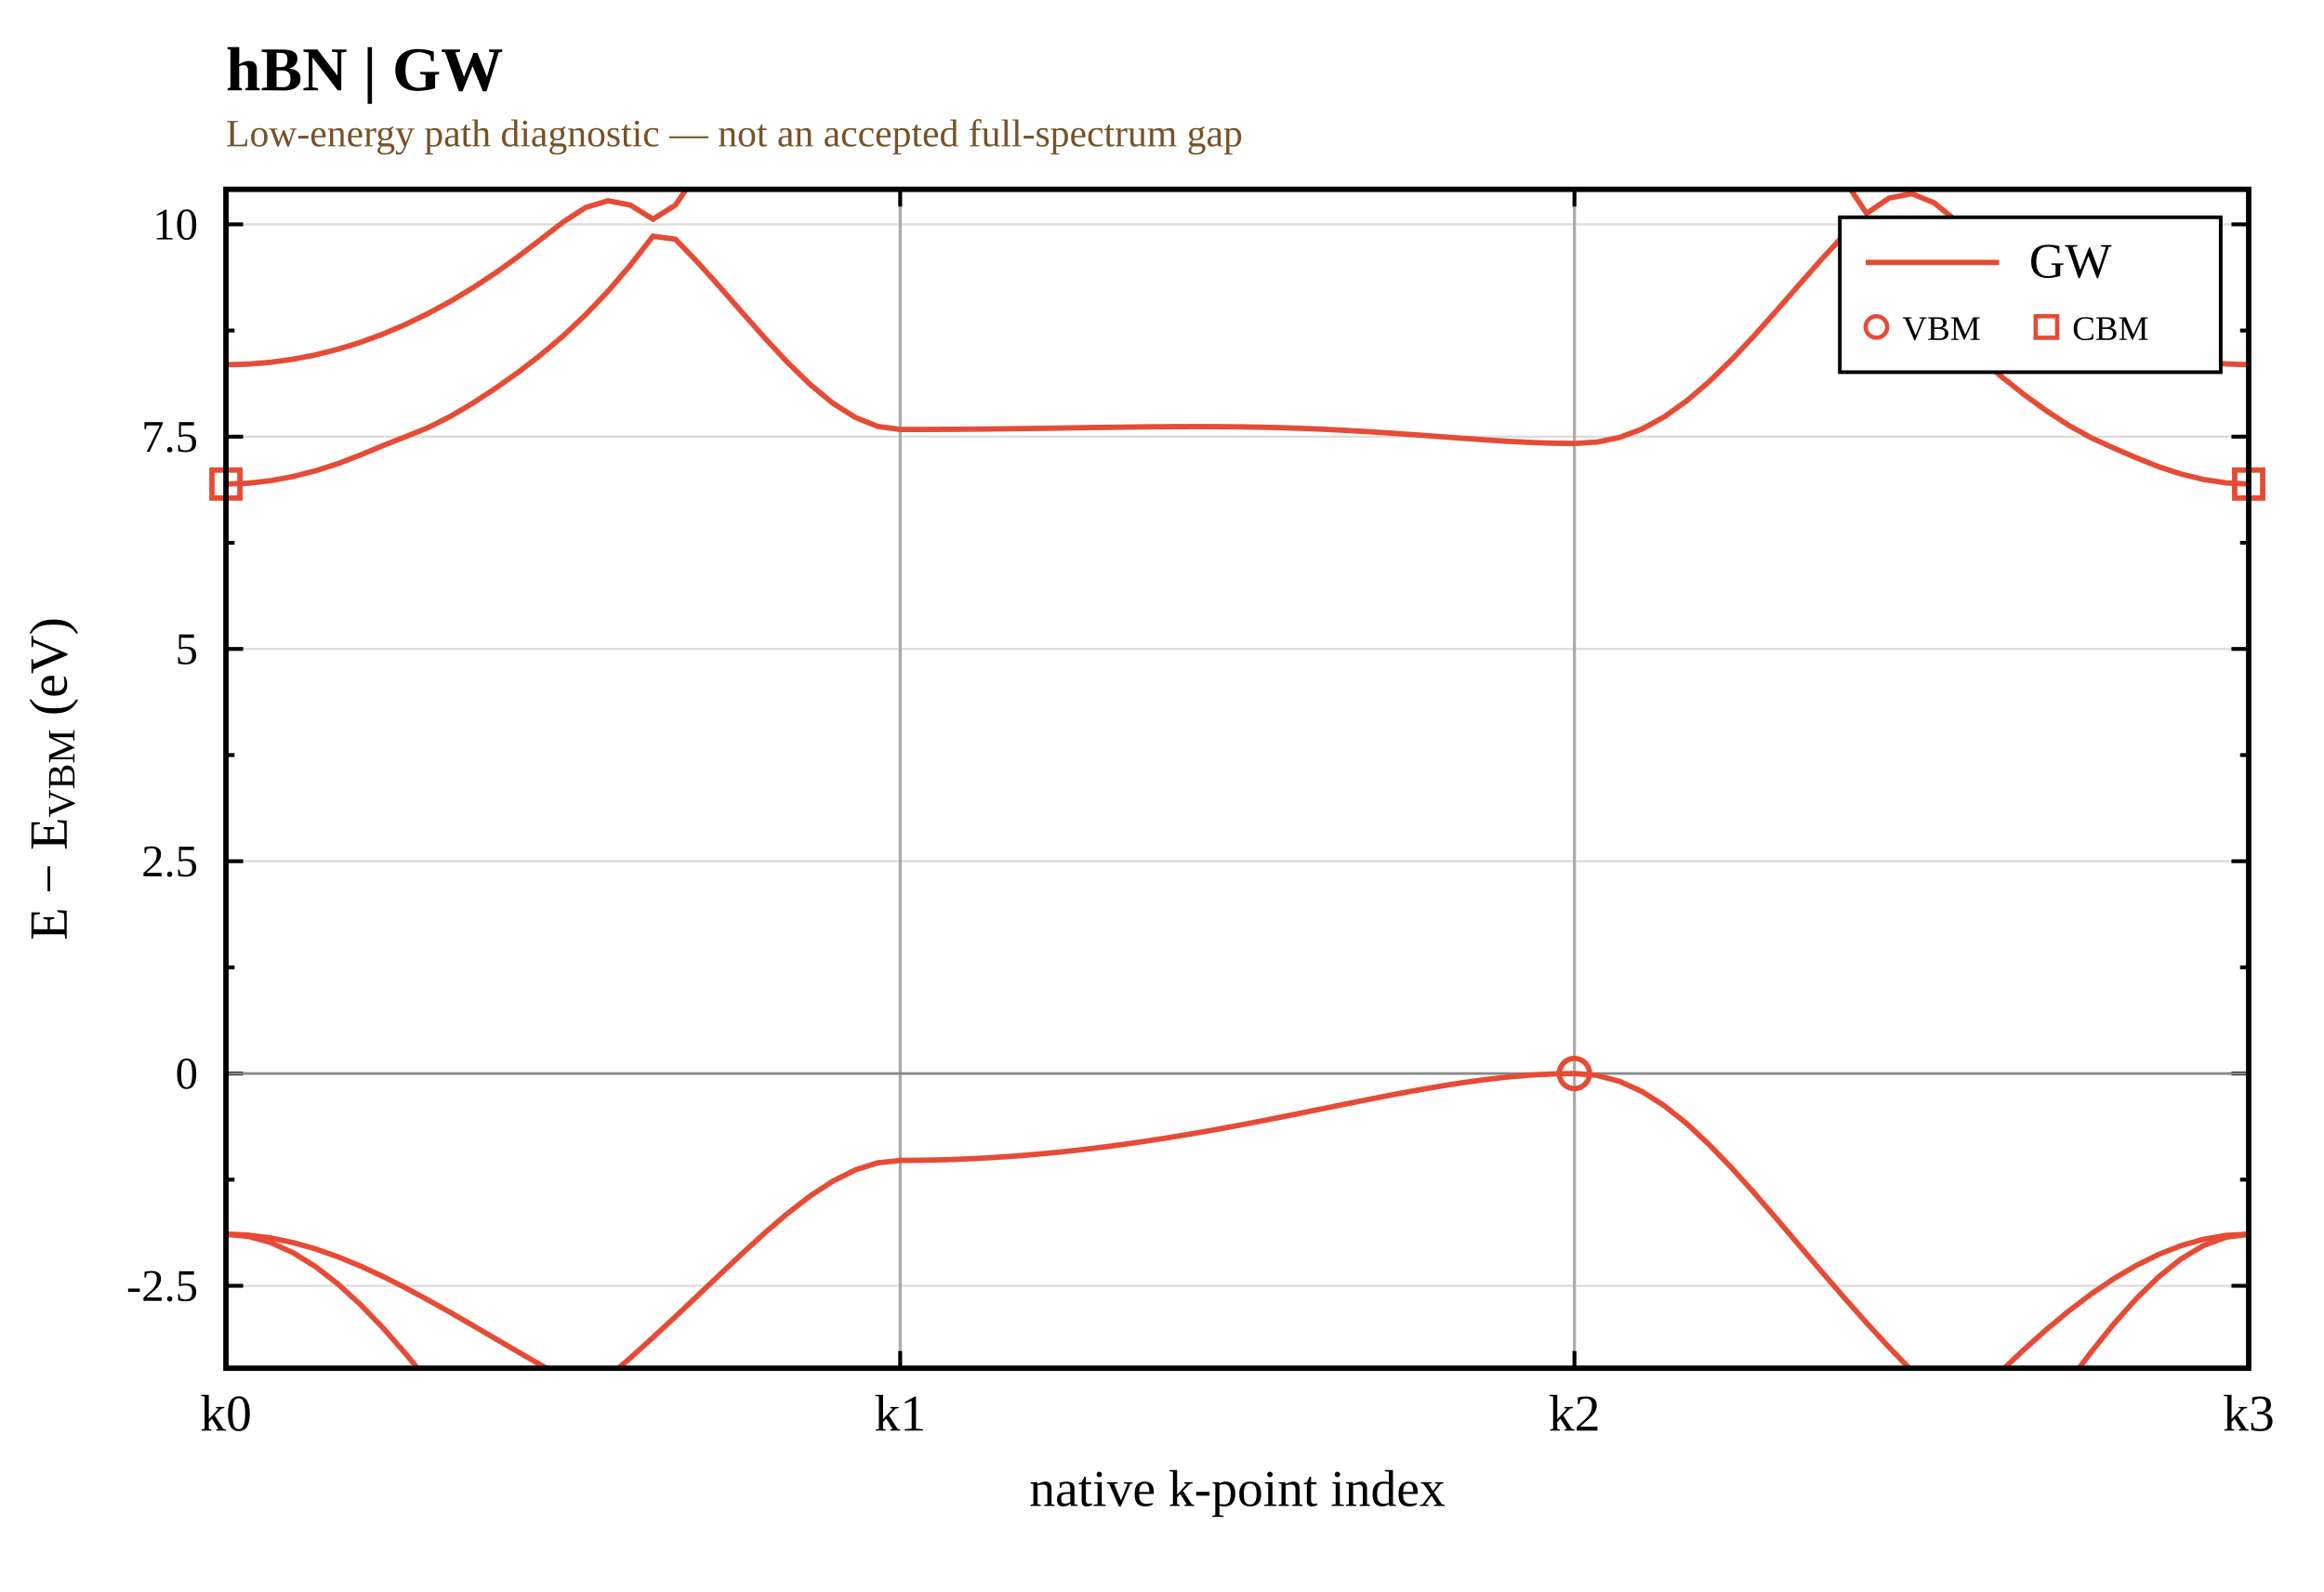
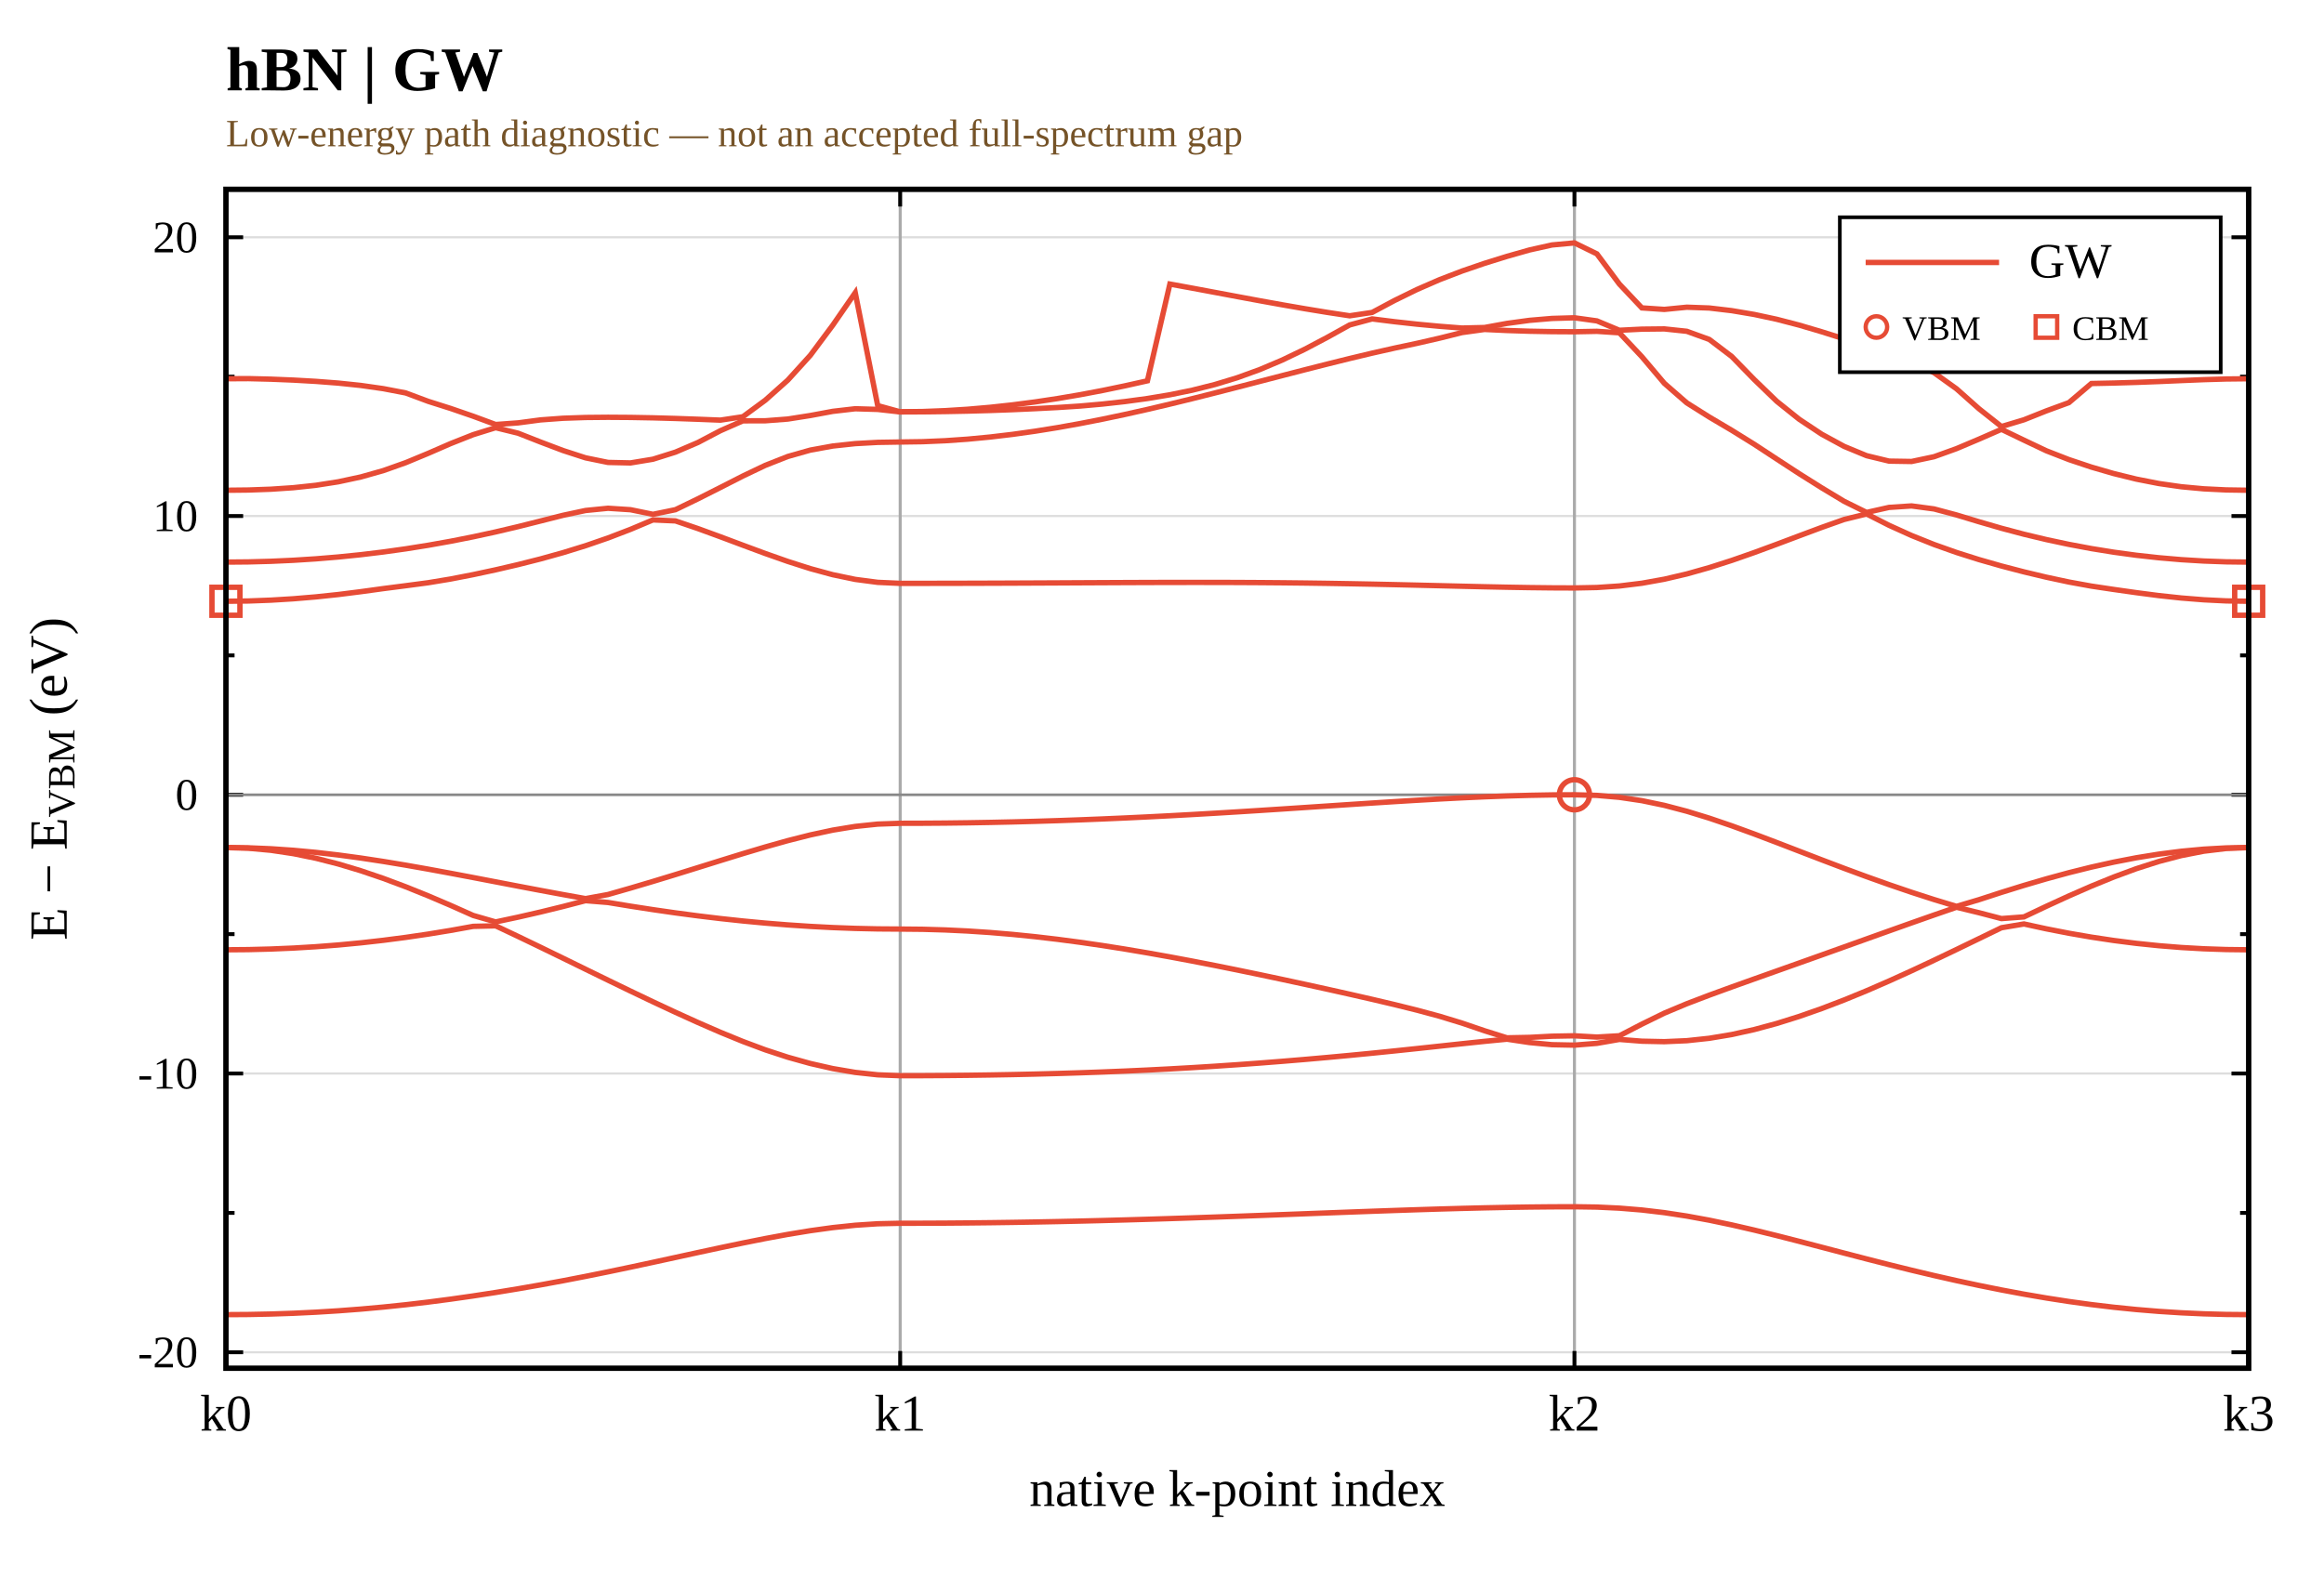
<svg xmlns="http://www.w3.org/2000/svg" width="1080" height="740" viewBox="0 0 1080 740">
  <rect width="100%" height="100%" fill="white" />
  <text x="105" y="42" font-family="Times New Roman, DejaVu Serif, serif" font-size="29" font-weight="bold">hBN | GW</text>
  <defs>
    <clipPath id="frontier-clip">
      <rect x="105" y="88" width="940" height="548" />
    </clipPath>
  </defs>
  <text id="diagnostic-warning" x="105" y="68" font-family="Times New Roman, DejaVu Serif, serif" font-size="18" fill="#755328">Low-energy path diagnostic — not an accepted full-spectrum gap</text>
-   <line x1="105" y1="597.677" x2="1045" y2="597.677" stroke="#dddddd" stroke-width="1" />
-   <text x="92" y="604.677" text-anchor="end" font-family="Times New Roman, DejaVu Serif, serif" font-size="21">-2.5</text>
-   <line x1="105" y1="597.677" x2="113" y2="597.677" stroke="black" stroke-width="1.8" />
-   <line x1="1045" y1="597.677" x2="1037" y2="597.677" stroke="black" stroke-width="1.8" />
-   <line x1="105" y1="548.339" x2="109" y2="548.339" stroke="black" stroke-width="1.8" />
-   <line x1="1045" y1="548.339" x2="1041" y2="548.339" stroke="black" stroke-width="1.8" />
-   <line x1="105" y1="499.000" x2="1045" y2="499.000" stroke="#dddddd" stroke-width="1" />
-   <text x="92" y="506.000" text-anchor="end" font-family="Times New Roman, DejaVu Serif, serif" font-size="21">0</text>
-   <line x1="105" y1="499.000" x2="113" y2="499.000" stroke="black" stroke-width="1.8" />
-   <line x1="1045" y1="499.000" x2="1037" y2="499.000" stroke="black" stroke-width="1.8" />
-   <line x1="105" y1="449.661" x2="109" y2="449.661" stroke="black" stroke-width="1.8" />
-   <line x1="1045" y1="449.661" x2="1041" y2="449.661" stroke="black" stroke-width="1.8" />
-   <line x1="105" y1="400.323" x2="1045" y2="400.323" stroke="#dddddd" stroke-width="1" />
-   <text x="92" y="407.323" text-anchor="end" font-family="Times New Roman, DejaVu Serif, serif" font-size="21">2.5</text>
-   <line x1="105" y1="400.323" x2="113" y2="400.323" stroke="black" stroke-width="1.8" />
-   <line x1="1045" y1="400.323" x2="1037" y2="400.323" stroke="black" stroke-width="1.8" />
-   <line x1="105" y1="350.984" x2="109" y2="350.984" stroke="black" stroke-width="1.8" />
-   <line x1="1045" y1="350.984" x2="1041" y2="350.984" stroke="black" stroke-width="1.8" />
-   <line x1="105" y1="301.646" x2="1045" y2="301.646" stroke="#dddddd" stroke-width="1" />
-   <text x="92" y="308.646" text-anchor="end" font-family="Times New Roman, DejaVu Serif, serif" font-size="21">5</text>
-   <line x1="105" y1="301.646" x2="113" y2="301.646" stroke="black" stroke-width="1.8" />
-   <line x1="1045" y1="301.646" x2="1037" y2="301.646" stroke="black" stroke-width="1.8" />
-   <line x1="105" y1="252.307" x2="109" y2="252.307" stroke="black" stroke-width="1.8" />
-   <line x1="1045" y1="252.307" x2="1041" y2="252.307" stroke="black" stroke-width="1.8" />
-   <line x1="105" y1="202.969" x2="1045" y2="202.969" stroke="#dddddd" stroke-width="1" />
-   <text x="92" y="209.969" text-anchor="end" font-family="Times New Roman, DejaVu Serif, serif" font-size="21">7.5</text>
-   <line x1="105" y1="202.969" x2="113" y2="202.969" stroke="black" stroke-width="1.8" />
-   <line x1="1045" y1="202.969" x2="1037" y2="202.969" stroke="black" stroke-width="1.8" />
-   <line x1="105" y1="153.630" x2="109" y2="153.630" stroke="black" stroke-width="1.8" />
-   <line x1="1045" y1="153.630" x2="1041" y2="153.630" stroke="black" stroke-width="1.8" />
-   <line x1="105" y1="104.291" x2="1045" y2="104.291" stroke="#dddddd" stroke-width="1" />
-   <text x="92" y="111.291" text-anchor="end" font-family="Times New Roman, DejaVu Serif, serif" font-size="21">10</text>
-   <line x1="105" y1="104.291" x2="113" y2="104.291" stroke="black" stroke-width="1.8" />
-   <line x1="1045" y1="104.291" x2="1037" y2="104.291" stroke="black" stroke-width="1.8" />
+   <line x1="105" y1="628.577" x2="1045" y2="628.577" stroke="#dddddd" stroke-width="1" />
+   <text x="92" y="635.577" text-anchor="end" font-family="Times New Roman, DejaVu Serif, serif" font-size="21">-20</text>
+   <line x1="105" y1="628.577" x2="113" y2="628.577" stroke="black" stroke-width="1.8" />
+   <line x1="1045" y1="628.577" x2="1037" y2="628.577" stroke="black" stroke-width="1.8" />
+   <line x1="105" y1="563.791" x2="109" y2="563.791" stroke="black" stroke-width="1.8" />
+   <line x1="1045" y1="563.791" x2="1041" y2="563.791" stroke="black" stroke-width="1.8" />
+   <line x1="105" y1="499.006" x2="1045" y2="499.006" stroke="#dddddd" stroke-width="1" />
+   <text x="92" y="506.006" text-anchor="end" font-family="Times New Roman, DejaVu Serif, serif" font-size="21">-10</text>
+   <line x1="105" y1="499.006" x2="113" y2="499.006" stroke="black" stroke-width="1.8" />
+   <line x1="1045" y1="499.006" x2="1037" y2="499.006" stroke="black" stroke-width="1.8" />
+   <line x1="105" y1="434.221" x2="109" y2="434.221" stroke="black" stroke-width="1.8" />
+   <line x1="1045" y1="434.221" x2="1041" y2="434.221" stroke="black" stroke-width="1.8" />
+   <line x1="105" y1="369.436" x2="1045" y2="369.436" stroke="#dddddd" stroke-width="1" />
+   <text x="92" y="376.436" text-anchor="end" font-family="Times New Roman, DejaVu Serif, serif" font-size="21">0</text>
+   <line x1="105" y1="369.436" x2="113" y2="369.436" stroke="black" stroke-width="1.8" />
+   <line x1="1045" y1="369.436" x2="1037" y2="369.436" stroke="black" stroke-width="1.8" />
+   <line x1="105" y1="304.651" x2="109" y2="304.651" stroke="black" stroke-width="1.8" />
+   <line x1="1045" y1="304.651" x2="1041" y2="304.651" stroke="black" stroke-width="1.8" />
+   <line x1="105" y1="239.865" x2="1045" y2="239.865" stroke="#dddddd" stroke-width="1" />
+   <text x="92" y="246.865" text-anchor="end" font-family="Times New Roman, DejaVu Serif, serif" font-size="21">10</text>
+   <line x1="105" y1="239.865" x2="113" y2="239.865" stroke="black" stroke-width="1.8" />
+   <line x1="1045" y1="239.865" x2="1037" y2="239.865" stroke="black" stroke-width="1.8" />
+   <line x1="105" y1="175.080" x2="109" y2="175.080" stroke="black" stroke-width="1.8" />
+   <line x1="1045" y1="175.080" x2="1041" y2="175.080" stroke="black" stroke-width="1.8" />
+   <line x1="105" y1="110.295" x2="1045" y2="110.295" stroke="#dddddd" stroke-width="1" />
+   <text x="92" y="117.295" text-anchor="end" font-family="Times New Roman, DejaVu Serif, serif" font-size="21">20</text>
+   <line x1="105" y1="110.295" x2="113" y2="110.295" stroke="black" stroke-width="1.8" />
+   <line x1="1045" y1="110.295" x2="1037" y2="110.295" stroke="black" stroke-width="1.8" />
  <line x1="105.000" y1="88" x2="105.000" y2="636" stroke="#aaaaaa" stroke-width="1.4" />
  <text x="105.000" y="665" text-anchor="middle" font-family="Times New Roman, DejaVu Serif, serif" font-size="24">k0</text>
  <line x1="105.000" y1="88" x2="105.000" y2="96" stroke="black" stroke-width="1.8" />
  <line x1="105.000" y1="636" x2="105.000" y2="628" stroke="black" stroke-width="1.8" />
  <line x1="418.333" y1="88" x2="418.333" y2="636" stroke="#aaaaaa" stroke-width="1.4" />
  <text x="418.333" y="665" text-anchor="middle" font-family="Times New Roman, DejaVu Serif, serif" font-size="24">k1</text>
  <line x1="418.333" y1="88" x2="418.333" y2="96" stroke="black" stroke-width="1.8" />
  <line x1="418.333" y1="636" x2="418.333" y2="628" stroke="black" stroke-width="1.8" />
  <line x1="731.667" y1="88" x2="731.667" y2="636" stroke="#aaaaaa" stroke-width="1.4" />
  <text x="731.667" y="665" text-anchor="middle" font-family="Times New Roman, DejaVu Serif, serif" font-size="24">k2</text>
  <line x1="731.667" y1="88" x2="731.667" y2="96" stroke="black" stroke-width="1.8" />
  <line x1="731.667" y1="636" x2="731.667" y2="628" stroke="black" stroke-width="1.8" />
  <line x1="1045.000" y1="88" x2="1045.000" y2="636" stroke="#aaaaaa" stroke-width="1.4" />
  <text x="1045.000" y="665" text-anchor="middle" font-family="Times New Roman, DejaVu Serif, serif" font-size="24">k3</text>
  <line x1="1045.000" y1="88" x2="1045.000" y2="96" stroke="black" stroke-width="1.8" />
  <line x1="1045.000" y1="636" x2="1045.000" y2="628" stroke="black" stroke-width="1.8" />
-   <line x1="105" y1="499.000" x2="1045" y2="499.000" stroke="#888888" stroke-width="1.2" />
-   <path id="GW-rank-1" d="M105.000,1235.151 L115.444,1234.934 L125.889,1234.284 L136.333,1233.199 L146.778,1231.677 L157.222,1229.712 L167.667,1227.296 L178.111,1224.427 L188.556,1221.111 L199.000,1217.361 L209.444,1213.202 L219.889,1208.661 L230.333,1203.764 L240.778,1198.533 L251.222,1192.981 L261.667,1187.120 L272.111,1180.966 L282.556,1174.545 L293.000,1167.896 L303.444,1161.076 L313.889,1154.157 L324.333,1147.223 L334.778,1140.373 L345.222,1133.715 L355.667,1127.376 L366.111,1121.504 L376.556,1116.275 L387.000,1111.890 L397.444,1108.555 L407.889,1106.462 L418.333,1105.749 L428.778,1105.699 L439.222,1105.549 L449.667,1105.300 L460.111,1104.954 L470.556,1104.513 L481.000,1103.983 L491.444,1103.365 L501.889,1102.664 L512.333,1101.885 L522.778,1101.032 L533.222,1100.110 L543.667,1099.125 L554.111,1098.084 L564.556,1096.993 L575.000,1095.862 L585.444,1094.698 L595.889,1093.510 L606.333,1092.311 L616.778,1091.111 L627.222,1089.923 L637.667,1088.761 L648.111,1087.640 L658.556,1086.576 L669.000,1085.588 L679.444,1084.695 L689.889,1083.916 L700.333,1083.272 L710.778,1082.785 L721.222,1082.477 L731.667,1082.370 L742.111,1082.840 L752.556,1084.341 L763.000,1086.961 L773.444,1090.722 L783.889,1095.575 L794.333,1101.411 L804.778,1108.081 L815.222,1115.411 L825.667,1123.227 L836.111,1131.361 L846.556,1139.665 L857.000,1148.009 L867.444,1156.280 L877.889,1164.383 L888.333,1172.238 L898.778,1179.788 L909.222,1186.988 L919.667,1193.802 L930.111,1200.199 L940.556,1206.144 L951.000,1211.599 L961.444,1216.528 L971.889,1220.901 L982.333,1224.699 L992.778,1227.908 L1003.222,1230.524 L1013.667,1232.551 L1024.111,1233.995 L1034.556,1234.862 L1045.000,1235.151" fill="none" stroke="#E64B35" stroke-width="2.5" clip-path="url(#frontier-clip)" />
-   <path id="GW-rank-2" d="M105.000,718.512 L115.444,718.243 L125.889,717.433 L136.333,716.077 L146.778,714.167 L157.222,711.700 L167.667,708.672 L178.111,705.088 L188.556,700.953 L199.000,696.278 L209.444,691.069 L219.889,685.331 L230.333,684.573 L240.778,699.629 L251.222,714.953 L261.667,730.446 L272.111,746.014 L282.556,761.559 L293.000,776.975 L303.444,792.159 L313.889,807.018 L324.333,821.454 L334.778,835.311 L345.222,848.332 L355.667,860.192 L366.111,870.630 L376.556,879.503 L387.000,886.714 L397.444,892.125 L407.889,895.551 L418.333,896.816 L428.778,896.740 L439.222,896.543 L449.667,896.224 L460.111,895.780 L470.556,895.208 L481.000,894.505 L491.444,893.664 L501.889,892.682 L512.333,891.549 L522.778,890.258 L533.222,888.802 L543.667,887.173 L554.111,885.367 L564.556,883.384 L575.000,881.228 L585.444,878.903 L595.889,876.415 L606.333,873.771 L616.778,870.973 L627.222,868.025 L637.667,864.933 L648.111,861.705 L658.556,858.362 L669.000,854.940 L679.444,851.504 L689.889,848.161 L700.333,845.088 L710.778,849.864 L721.222,852.892 L731.667,853.524 L742.111,850.985 L752.556,845.444 L763.000,847.939 L773.444,848.615 L783.889,847.230 L794.333,843.821 L804.778,838.513 L815.222,831.466 L825.667,822.862 L836.111,812.893 L846.556,801.741 L857.000,789.565 L867.444,776.498 L877.889,762.673 L888.333,748.234 L898.778,733.333 L909.222,718.116 L919.667,702.718 L930.111,687.275 L940.556,681.949 L951.000,688.863 L961.444,695.075 L971.889,700.577 L982.333,705.358 L992.778,709.404 L1003.222,712.705 L1013.667,715.259 L1024.111,717.072 L1034.556,718.153 L1045.000,718.512" fill="none" stroke="#E64B35" stroke-width="2.5" clip-path="url(#frontier-clip)" />
-   <path id="GW-rank-3" d="M105.000,573.776 L115.444,574.717 L125.889,577.620 L136.333,582.381 L146.778,588.891 L157.222,597.010 L167.667,606.570 L178.111,617.394 L188.556,629.302 L199.000,642.122 L209.444,655.699 L219.889,669.891 L230.333,679.068 L240.778,672.285 L251.222,664.991 L261.667,657.201 L272.111,648.940 L282.556,651.529 L293.000,656.744 L303.444,661.657 L313.889,666.238 L324.333,670.458 L334.778,674.292 L345.222,677.718 L355.667,680.718 L366.111,683.279 L376.556,685.389 L387.000,687.040 L397.444,688.224 L407.889,688.935 L418.333,689.167 L428.778,689.476 L439.222,690.400 L449.667,691.929 L460.111,694.046 L470.556,696.728 L481.000,699.947 L491.444,703.671 L501.889,707.865 L512.333,712.491 L522.778,717.510 L533.222,722.882 L543.667,728.569 L554.111,734.532 L564.556,740.734 L575.000,747.143 L585.444,753.726 L595.889,760.458 L606.333,767.319 L616.778,774.299 L627.222,781.403 L637.667,788.663 L648.111,796.156 L658.556,804.043 L669.000,812.622 L679.444,822.336 L689.889,833.174 L700.333,843.184 L710.778,842.550 L721.222,840.869 L731.667,840.294 L742.111,842.105 L752.556,840.254 L763.000,823.807 L773.444,808.209 L783.889,794.885 L794.333,782.756 L804.778,771.167 L815.222,759.804 L825.667,748.511 L836.111,737.212 L846.556,725.879 L857.000,714.510 L867.444,703.123 L877.889,691.752 L888.333,680.443 L898.778,669.259 L909.222,658.270 L919.667,666.023 L930.111,674.334 L940.556,671.936 L951.000,656.869 L961.444,642.271 L971.889,628.363 L982.333,615.401 L992.778,603.668 L1003.222,593.470 L1013.667,585.119 L1024.111,578.907 L1034.556,575.073 L1045.000,573.776" fill="none" stroke="#E64B35" stroke-width="2.5" clip-path="url(#frontier-clip)" />
-   <path id="GW-rank-4" d="M105.000,573.643 L115.444,574.124 L125.889,575.454 L136.333,577.630 L146.778,580.594 L157.222,584.270 L167.667,588.574 L178.111,593.412 L188.556,598.689 L199.000,604.309 L209.444,610.180 L219.889,616.210 L230.333,622.314 L240.778,628.414 L251.222,634.441 L261.667,640.336 L272.111,646.047 L282.556,640.242 L293.000,631.150 L303.444,621.716 L313.889,612.014 L324.333,602.135 L334.778,592.205 L345.222,582.384 L355.667,572.879 L366.111,563.946 L376.556,555.892 L387.000,549.064 L397.444,543.831 L407.889,540.526 L418.333,539.395 L428.778,539.316 L439.222,539.081 L449.667,538.691 L460.111,538.147 L470.556,537.453 L481.000,536.612 L491.444,535.627 L501.889,534.504 L512.333,533.245 L522.778,531.857 L533.222,530.345 L543.667,528.715 L554.111,526.976 L564.556,525.138 L575.000,523.210 L585.444,521.208 L595.889,519.147 L606.333,517.045 L616.778,514.924 L627.222,512.807 L637.667,510.720 L648.111,508.695 L658.556,506.761 L669.000,504.954 L679.444,503.311 L689.889,501.872 L700.333,500.679 L710.778,499.774 L721.222,499.200 L731.667,499.000 L742.111,499.870 L752.556,502.620 L763.000,507.348 L773.444,513.992 L783.889,522.343 L794.333,532.106 L804.778,542.949 L815.222,554.548 L825.667,566.605 L836.111,578.865 L846.556,591.112 L857.000,603.176 L867.444,614.926 L877.889,626.261 L888.333,637.099 L898.778,647.373 L909.222,657.028 L919.667,647.560 L930.111,637.219 L940.556,627.340 L951.000,618.018 L961.444,609.353 L971.889,601.438 L982.333,594.364 L992.778,588.214 L1003.222,583.064 L1013.667,578.984 L1024.111,576.029 L1034.556,574.241 L1045.000,573.643" fill="none" stroke="#E64B35" stroke-width="2.5" clip-path="url(#frontier-clip)" />
-   <path id="GW-rank-5" d="M105.000,225.000 L115.444,224.601 L125.889,223.413 L136.333,221.467 L146.778,218.801 L157.222,215.438 L167.667,211.426 L178.111,207.057 L188.556,202.962 L199.000,198.750 L209.444,193.472 L219.889,187.286 L230.333,180.468 L240.778,173.071 L251.222,165.017 L261.667,156.164 L272.111,146.333 L282.556,135.367 L293.000,123.181 L303.444,109.799 L313.889,111.204 L324.333,122.057 L334.778,133.693 L345.222,145.616 L355.667,157.397 L366.111,168.600 L376.556,178.764 L387.000,187.400 L397.444,194.024 L407.889,198.204 L418.333,199.634 L428.778,199.619 L439.222,199.576 L449.667,199.505 L460.111,199.407 L470.556,199.287 L481.000,199.147 L491.444,198.993 L501.889,198.833 L512.333,198.674 L522.778,198.528 L533.222,198.405 L543.667,198.318 L554.111,198.280 L564.556,198.301 L575.000,198.393 L585.444,198.565 L595.889,198.824 L606.333,199.174 L616.778,199.616 L627.222,200.147 L637.667,200.760 L648.111,201.443 L658.556,202.179 L669.000,202.946 L679.444,203.714 L689.889,204.448 L700.333,205.106 L710.778,205.642 L721.222,206.003 L731.667,206.135 L742.111,205.502 L752.556,203.361 L763.000,199.466 L773.444,193.745 L783.889,186.295 L794.333,177.333 L804.778,167.137 L815.222,156.018 L825.667,144.301 L836.111,132.328 L846.556,120.462 L857.000,109.168 L867.444,101.332 L877.889,117.487 L888.333,131.874 L898.778,144.618 L909.222,155.913 L919.667,165.982 L930.111,175.071 L940.556,183.365 L951.000,190.944 L961.444,197.750 L971.889,203.531 L982.333,208.292 L992.778,212.804 L1003.222,216.963 L1013.667,220.371 L1024.111,222.902 L1034.556,224.469 L1045.000,225.000" fill="none" stroke="#E64B35" stroke-width="2.5" clip-path="url(#frontier-clip)" />
-   <path id="GW-rank-6" d="M105.000,169.543 L115.444,169.257 L125.889,168.396 L136.333,166.954 L146.778,164.921 L157.222,162.289 L167.667,159.054 L178.111,155.210 L188.556,150.755 L199.000,145.688 L209.444,140.008 L219.889,133.715 L230.333,126.810 L240.778,119.307 L251.222,111.312 L261.667,103.257 L272.111,96.465 L282.556,93.305 L293.000,95.358 L303.444,101.884 L313.889,95.335 L324.333,79.952 L334.778,63.887 L345.222,47.672 L355.667,32.497 L366.111,19.966 L376.556,10.959 L387.000,5.163 L397.444,1.745 L407.889,-0.006 L418.333,-0.518 L428.778,-0.973 L439.222,-2.329 L449.667,-4.546 L460.111,-7.567 L470.556,-11.337 L481.000,-15.802 L491.444,-20.911 L501.889,-26.610 L512.333,-32.844 L522.778,-39.553 L533.222,-46.678 L543.667,-54.158 L554.111,-61.929 L564.556,-69.924 L575.000,-78.075 L585.444,-86.313 L595.889,-94.566 L606.333,-102.770 L616.778,-110.860 L627.222,-118.758 L637.667,-126.357 L648.111,-133.509 L658.556,-140.282 L669.000,-147.567 L679.444,-155.500 L689.889,-159.899 L700.333,-158.409 L710.778,-157.389 L721.222,-156.808 L731.667,-156.624 L742.111,-157.246 L752.556,-155.155 L763.000,-121.304 L773.444,-83.613 L783.889,-55.905 L794.333,-35.879 L804.778,-17.075 L815.222,2.673 L825.667,23.562 L836.111,44.322 L846.556,64.325 L857.000,83.491 L867.444,99.217 L877.889,92.078 L888.333,90.005 L898.778,94.263 L909.222,102.763 L919.667,112.385 L930.111,121.616 L940.556,130.062 L951.000,137.667 L961.444,144.438 L971.889,150.388 L982.333,155.524 L992.778,159.849 L1003.222,163.367 L1013.667,166.086 L1024.111,168.013 L1034.556,169.161 L1045.000,169.543" fill="none" stroke="#E64B35" stroke-width="2.5" clip-path="url(#frontier-clip)" />
-   <path id="GW-rank-7" d="M105.000,67.807 L115.444,67.457 L125.889,66.321 L136.333,64.183 L146.778,60.777 L157.222,55.818 L167.667,48.994 L178.111,40.008 L188.556,28.723 L199.000,15.522 L209.444,1.682 L219.889,-10.904 L230.333,-20.786 L240.778,-12.981 L251.222,-0.474 L261.667,11.566 L272.111,21.885 L282.556,28.393 L293.000,29.103 L303.444,23.846 L313.889,13.831 L324.333,0.196 L334.778,-16.504 L345.222,-30.499 L355.667,-30.588 L366.111,-33.022 L376.556,-38.030 L387.000,-43.932 L397.444,-47.614 L407.889,-46.673 L418.333,-43.129 L428.778,-43.271 L439.222,-43.653 L449.667,-44.280 L460.111,-45.160 L470.556,-46.308 L481.000,-47.728 L491.444,-49.370 L501.889,-51.424 L512.333,-54.263 L522.778,-57.793 L533.222,-62.097 L543.667,-67.395 L554.111,-73.920 L564.556,-81.906 L575.000,-91.580 L585.444,-103.114 L595.889,-116.578 L606.333,-131.868 L616.778,-148.639 L627.222,-166.285 L637.667,-174.817 L648.111,-170.845 L658.556,-167.355 L669.000,-164.363 L679.444,-161.879 L689.889,-162.649 L700.333,-168.466 L710.778,-172.788 L721.222,-175.482 L731.667,-176.419 L742.111,-172.017 L752.556,-158.739 L763.000,-160.323 L773.444,-160.668 L783.889,-157.292 L794.333,-145.765 L804.778,-121.591 L815.222,-88.940 L825.667,-58.228 L836.111,-32.728 L846.556,-11.617 L857.000,5.686 L867.444,18.846 L877.889,26.542 L888.333,27.053 L898.778,20.316 L909.222,8.864 L919.667,-4.591 L930.111,-18.475 L940.556,-3.127 L951.000,11.952 L961.444,24.366 L971.889,34.995 L982.333,44.212 L992.778,52.021 L1003.222,58.267 L1013.667,62.838 L1024.111,65.782 L1034.556,67.337 L1045.000,67.807" fill="none" stroke="#E64B35" stroke-width="2.5" clip-path="url(#frontier-clip)" />
-   <path id="GW-rank-8" d="M105.000,-90.092 L115.444,-90.272 L125.889,-89.484 L136.333,-88.193 L146.778,-86.380 L157.222,-83.933 L167.667,-80.609 L178.111,-76.064 L188.556,-69.975 L199.000,-58.100 L209.444,-48.007 L219.889,-37.039 L230.333,-25.294 L240.778,-27.608 L251.222,-31.827 L261.667,-34.159 L272.111,-35.244 L282.556,-35.539 L293.000,-35.325 L303.444,-34.743 L313.889,-33.861 L324.333,-32.734 L334.778,-31.487 L345.222,-36.290 L355.667,-59.763 L366.111,-88.148 L376.556,-123.202 L387.000,-165.915 L397.444,-211.944 L407.889,-52.050 L418.333,-43.289 L428.778,-43.690 L439.222,-44.905 L449.667,-46.906 L460.111,-49.655 L470.556,-53.112 L481.000,-57.245 L491.444,-62.027 L501.889,-67.443 L512.333,-73.468 L522.778,-80.064 L533.222,-87.152 L543.667,-224.175 L554.111,-218.349 L564.556,-212.405 L575.000,-206.437 L585.444,-200.538 L595.889,-194.794 L606.333,-189.285 L616.778,-184.081 L627.222,-179.241 L637.667,-184.008 L648.111,-200.977 L658.556,-216.544 L669.000,-230.405 L679.444,-242.626 L689.889,-253.519 L700.333,-263.416 L710.778,-272.446 L721.222,-279.537 L731.667,-282.454 L742.111,-266.915 L752.556,-224.149 L763.000,-190.416 L773.444,-188.271 L783.889,-191.393 L794.333,-190.266 L804.778,-186.511 L815.222,-181.137 L825.667,-174.303 L836.111,-166.036 L846.556,-156.628 L857.000,-146.585 L867.444,-136.319 L877.889,-125.800 L888.333,-114.108 L898.778,-98.681 L909.222,-75.859 L919.667,-47.598 L930.111,-22.414 L940.556,-31.967 L951.000,-44.634 L961.444,-56.273 L971.889,-83.340 L982.333,-84.021 L992.778,-84.937 L1003.222,-86.137 L1013.667,-87.509 L1024.111,-88.810 L1034.556,-89.749 L1045.000,-90.092" fill="none" stroke="#E64B35" stroke-width="2.5" clip-path="url(#frontier-clip)" />
-   <circle id="GW-VBM-1" cx="731.667" cy="499.000" r="7" fill="none" stroke="#E64B35" stroke-width="2.5" />
-   <rect id="GW-CBM-1" x="98.500" y="218.500" width="13" height="13" fill="none" stroke="#E64B35" stroke-width="2.5" />
-   <rect id="GW-CBM-2" x="1038.500" y="218.500" width="13" height="13" fill="none" stroke="#E64B35" stroke-width="2.5" />
+   <line x1="105" y1="369.436" x2="1045" y2="369.436" stroke="#888888" stroke-width="1.2" />
+   <path id="GW-rank-1" d="M105.000,611.091 L115.444,611.020 L125.889,610.806 L136.333,610.450 L146.778,609.951 L157.222,609.306 L167.667,608.512 L178.111,607.571 L188.556,606.482 L199.000,605.251 L209.444,603.886 L219.889,602.395 L230.333,600.788 L240.778,599.070 L251.222,597.248 L261.667,595.324 L272.111,593.304 L282.556,591.196 L293.000,589.013 L303.444,586.774 L313.889,584.503 L324.333,582.227 L334.778,579.978 L345.222,577.793 L355.667,575.712 L366.111,573.784 L376.556,572.068 L387.000,570.628 L397.444,569.534 L407.889,568.847 L418.333,568.612 L428.778,568.596 L439.222,568.547 L449.667,568.465 L460.111,568.351 L470.556,568.207 L481.000,568.032 L491.444,567.830 L501.889,567.600 L512.333,567.344 L522.778,567.064 L533.222,566.761 L543.667,566.438 L554.111,566.096 L564.556,565.738 L575.000,565.367 L585.444,564.985 L595.889,564.595 L606.333,564.201 L616.778,563.807 L627.222,563.417 L637.667,563.036 L648.111,562.668 L658.556,562.319 L669.000,561.994 L679.444,561.701 L689.889,561.445 L700.333,561.234 L710.778,561.074 L721.222,560.973 L731.667,560.938 L742.111,561.092 L752.556,561.585 L763.000,562.445 L773.444,563.679 L783.889,565.272 L794.333,567.188 L804.778,569.378 L815.222,571.784 L825.667,574.350 L836.111,577.020 L846.556,579.746 L857.000,582.485 L867.444,585.200 L877.889,587.860 L888.333,590.439 L898.778,592.917 L909.222,595.280 L919.667,597.518 L930.111,599.617 L940.556,601.569 L951.000,603.359 L961.444,604.978 L971.889,606.413 L982.333,607.660 L992.778,608.713 L1003.222,609.572 L1013.667,610.237 L1024.111,610.712 L1034.556,610.996 L1045.000,611.091" fill="none" stroke="#E64B35" stroke-width="2.5" clip-path="url(#frontier-clip)" />
+   <path id="GW-rank-2" d="M105.000,441.495 L115.444,441.406 L125.889,441.140 L136.333,440.695 L146.778,440.068 L157.222,439.258 L167.667,438.264 L178.111,437.088 L188.556,435.731 L199.000,434.196 L209.444,432.486 L219.889,430.602 L230.333,430.354 L240.778,435.296 L251.222,440.326 L261.667,445.412 L272.111,450.523 L282.556,455.625 L293.000,460.686 L303.444,465.671 L313.889,470.549 L324.333,475.287 L334.778,479.836 L345.222,484.110 L355.667,488.004 L366.111,491.430 L376.556,494.343 L387.000,496.710 L397.444,498.486 L407.889,499.611 L418.333,500.026 L428.778,500.001 L439.222,499.937 L449.667,499.832 L460.111,499.686 L470.556,499.498 L481.000,499.268 L491.444,498.992 L501.889,498.669 L512.333,498.297 L522.778,497.873 L533.222,497.395 L543.667,496.861 L554.111,496.268 L564.556,495.617 L575.000,494.909 L585.444,494.146 L595.889,493.329 L606.333,492.461 L616.778,491.543 L627.222,490.575 L637.667,489.560 L648.111,488.500 L658.556,487.403 L669.000,486.280 L679.444,485.152 L689.889,484.054 L700.333,483.046 L710.778,484.613 L721.222,485.607 L731.667,485.815 L742.111,484.981 L752.556,483.162 L763.000,483.982 L773.444,484.203 L783.889,483.749 L794.333,482.630 L804.778,480.887 L815.222,478.574 L825.667,475.749 L836.111,472.477 L846.556,468.816 L857.000,464.819 L867.444,460.530 L877.889,455.991 L888.333,451.251 L898.778,446.360 L909.222,441.365 L919.667,436.310 L930.111,431.240 L940.556,429.492 L951.000,431.762 L961.444,433.801 L971.889,435.607 L982.333,437.177 L992.778,438.505 L1003.222,439.589 L1013.667,440.427 L1024.111,441.022 L1034.556,441.377 L1045.000,441.495" fill="none" stroke="#E64B35" stroke-width="2.5" clip-path="url(#frontier-clip)" />
+   <path id="GW-rank-3" d="M105.000,393.983 L115.444,394.291 L125.889,395.244 L136.333,396.807 L146.778,398.944 L157.222,401.609 L167.667,404.748 L178.111,408.301 L188.556,412.210 L199.000,416.418 L209.444,420.875 L219.889,425.534 L230.333,428.546 L240.778,426.320 L251.222,423.925 L261.667,421.368 L272.111,418.656 L282.556,419.506 L293.000,421.218 L303.444,422.831 L313.889,424.335 L324.333,425.720 L334.778,426.979 L345.222,428.103 L355.667,429.088 L366.111,429.929 L376.556,430.622 L387.000,431.164 L397.444,431.552 L407.889,431.785 L418.333,431.862 L428.778,431.963 L439.222,432.266 L449.667,432.768 L460.111,433.463 L470.556,434.344 L481.000,435.400 L491.444,436.623 L501.889,438.000 L512.333,439.518 L522.778,441.166 L533.222,442.929 L543.667,444.796 L554.111,446.753 L564.556,448.789 L575.000,450.893 L585.444,453.054 L595.889,455.264 L606.333,457.517 L616.778,459.808 L627.222,462.140 L637.667,464.523 L648.111,466.983 L658.556,469.572 L669.000,472.388 L679.444,475.577 L689.889,479.134 L700.333,482.421 L710.778,482.212 L721.222,481.661 L731.667,481.472 L742.111,482.066 L752.556,481.459 L763.000,476.060 L773.444,470.939 L783.889,466.566 L794.333,462.584 L804.778,458.780 L815.222,455.049 L825.667,451.342 L836.111,447.633 L846.556,443.913 L857.000,440.181 L867.444,436.443 L877.889,432.710 L888.333,428.998 L898.778,425.326 L909.222,421.719 L919.667,424.264 L930.111,426.993 L940.556,426.205 L951.000,421.259 L961.444,416.467 L971.889,411.902 L982.333,407.647 L992.778,403.795 L1003.222,400.447 L1013.667,397.706 L1024.111,395.667 L1034.556,394.408 L1045.000,393.983" fill="none" stroke="#E64B35" stroke-width="2.5" clip-path="url(#frontier-clip)" />
+   <path id="GW-rank-4" d="M105.000,393.939 L115.444,394.097 L125.889,394.533 L136.333,395.248 L146.778,396.220 L157.222,397.427 L167.667,398.840 L178.111,400.428 L188.556,402.160 L199.000,404.006 L209.444,405.933 L219.889,407.912 L230.333,409.916 L240.778,411.918 L251.222,413.897 L261.667,415.832 L272.111,417.707 L282.556,415.801 L293.000,412.816 L303.444,409.720 L313.889,406.535 L324.333,403.292 L334.778,400.032 L345.222,396.808 L355.667,393.688 L366.111,390.755 L376.556,388.112 L387.000,385.870 L397.444,384.152 L407.889,383.067 L418.333,382.696 L428.778,382.670 L439.222,382.593 L449.667,382.465 L460.111,382.287 L470.556,382.059 L481.000,381.783 L491.444,381.459 L501.889,381.091 L512.333,380.677 L522.778,380.222 L533.222,379.725 L543.667,379.190 L554.111,378.619 L564.556,378.016 L575.000,377.383 L585.444,376.726 L595.889,376.049 L606.333,375.359 L616.778,374.663 L627.222,373.968 L637.667,373.283 L648.111,372.618 L658.556,371.984 L669.000,371.390 L679.444,370.851 L689.889,370.379 L700.333,369.987 L710.778,369.690 L721.222,369.501 L731.667,369.436 L742.111,369.721 L752.556,370.624 L763.000,372.176 L773.444,374.357 L783.889,377.099 L794.333,380.304 L804.778,383.863 L815.222,387.670 L825.667,391.628 L836.111,395.653 L846.556,399.673 L857.000,403.633 L867.444,407.491 L877.889,411.211 L888.333,414.769 L898.778,418.142 L909.222,421.311 L919.667,418.203 L930.111,414.809 L940.556,411.566 L951.000,408.506 L961.444,405.661 L971.889,403.063 L982.333,400.741 L992.778,398.722 L1003.222,397.031 L1013.667,395.692 L1024.111,394.722 L1034.556,394.135 L1045.000,393.939" fill="none" stroke="#E64B35" stroke-width="2.5" clip-path="url(#frontier-clip)" />
+   <path id="GW-rank-5" d="M105.000,279.490 L115.444,279.359 L125.889,278.969 L136.333,278.331 L146.778,277.455 L157.222,276.351 L167.667,275.034 L178.111,273.600 L188.556,272.256 L199.000,270.873 L209.444,269.141 L219.889,267.110 L230.333,264.872 L240.778,262.443 L251.222,259.800 L261.667,256.893 L272.111,253.666 L282.556,250.067 L293.000,246.066 L303.444,241.673 L313.889,242.135 L324.333,245.697 L334.778,249.517 L345.222,253.431 L355.667,257.298 L366.111,260.976 L376.556,264.312 L387.000,267.147 L397.444,269.322 L407.889,270.694 L418.333,271.163 L428.778,271.159 L439.222,271.144 L449.667,271.121 L460.111,271.089 L470.556,271.049 L481.000,271.003 L491.444,270.953 L501.889,270.900 L512.333,270.848 L522.778,270.800 L533.222,270.760 L543.667,270.732 L554.111,270.719 L564.556,270.726 L575.000,270.756 L585.444,270.813 L595.889,270.898 L606.333,271.012 L616.778,271.158 L627.222,271.332 L637.667,271.533 L648.111,271.757 L658.556,271.999 L669.000,272.250 L679.444,272.503 L689.889,272.744 L700.333,272.960 L710.778,273.136 L721.222,273.254 L731.667,273.297 L742.111,273.090 L752.556,272.387 L763.000,271.108 L773.444,269.230 L783.889,266.785 L794.333,263.843 L804.778,260.496 L815.222,256.846 L825.667,252.999 L836.111,249.069 L846.556,245.174 L857.000,241.466 L867.444,238.894 L877.889,244.197 L888.333,248.920 L898.778,253.103 L909.222,256.811 L919.667,260.116 L930.111,263.100 L940.556,265.823 L951.000,268.311 L961.444,270.545 L971.889,272.443 L982.333,274.006 L992.778,275.486 L1003.222,276.852 L1013.667,277.971 L1024.111,278.802 L1034.556,279.316 L1045.000,279.490" fill="none" stroke="#E64B35" stroke-width="2.5" clip-path="url(#frontier-clip)" />
+   <path id="GW-rank-6" d="M105.000,261.285 L115.444,261.192 L125.889,260.909 L136.333,260.436 L146.778,259.768 L157.222,258.904 L167.667,257.842 L178.111,256.580 L188.556,255.118 L199.000,253.454 L209.444,251.590 L219.889,249.524 L230.333,247.257 L240.778,244.795 L251.222,242.170 L261.667,239.526 L272.111,237.296 L282.556,236.259 L293.000,236.933 L303.444,239.075 L313.889,236.925 L324.333,231.876 L334.778,226.602 L345.222,221.279 L355.667,216.298 L366.111,212.184 L376.556,209.227 L387.000,207.325 L397.444,206.203 L407.889,205.628 L418.333,205.460 L428.778,205.310 L439.222,204.865 L449.667,204.138 L460.111,203.146 L470.556,201.908 L481.000,200.442 L491.444,198.765 L501.889,196.895 L512.333,194.848 L522.778,192.646 L533.222,190.307 L543.667,187.851 L554.111,185.301 L564.556,182.676 L575.000,180.000 L585.444,177.296 L595.889,174.587 L606.333,171.894 L616.778,169.238 L627.222,166.645 L637.667,164.151 L648.111,161.803 L658.556,159.580 L669.000,157.188 L679.444,154.584 L689.889,153.140 L700.333,153.629 L710.778,153.964 L721.222,154.155 L731.667,154.215 L742.111,154.011 L752.556,154.697 L763.000,165.810 L773.444,178.182 L783.889,187.278 L794.333,193.852 L804.778,200.025 L815.222,206.507 L825.667,213.364 L836.111,220.179 L846.556,226.746 L857.000,233.037 L867.444,238.200 L877.889,235.856 L888.333,235.176 L898.778,236.573 L909.222,239.364 L919.667,242.522 L930.111,245.553 L940.556,248.325 L951.000,250.821 L961.444,253.044 L971.889,254.998 L982.333,256.683 L992.778,258.103 L1003.222,259.258 L1013.667,260.151 L1024.111,260.783 L1034.556,261.160 L1045.000,261.285" fill="none" stroke="#E64B35" stroke-width="2.5" clip-path="url(#frontier-clip)" />
+   <path id="GW-rank-7" d="M105.000,227.889 L115.444,227.774 L125.889,227.401 L136.333,226.699 L146.778,225.581 L157.222,223.953 L167.667,221.713 L178.111,218.763 L188.556,215.059 L199.000,210.725 L209.444,206.182 L219.889,202.050 L230.333,198.806 L240.778,201.368 L251.222,205.474 L261.667,209.426 L272.111,212.814 L282.556,214.950 L293.000,215.183 L303.444,213.458 L313.889,210.170 L324.333,205.694 L334.778,200.212 L345.222,195.618 L355.667,195.589 L366.111,194.790 L376.556,193.146 L387.000,191.208 L397.444,190.000 L407.889,190.308 L418.333,191.472 L428.778,191.425 L439.222,191.300 L449.667,191.094 L460.111,190.805 L470.556,190.428 L481.000,189.962 L491.444,189.423 L501.889,188.749 L512.333,187.817 L522.778,186.658 L533.222,185.245 L543.667,183.506 L554.111,181.364 L564.556,178.743 L575.000,175.567 L585.444,171.781 L595.889,167.361 L606.333,162.342 L616.778,156.836 L627.222,151.044 L637.667,148.243 L648.111,149.547 L658.556,150.693 L669.000,151.674 L679.444,152.490 L689.889,152.237 L700.333,150.328 L710.778,148.909 L721.222,148.024 L731.667,147.717 L742.111,149.162 L752.556,153.521 L763.000,153.001 L773.444,152.888 L783.889,153.996 L794.333,157.780 L804.778,165.715 L815.222,176.434 L825.667,186.515 L836.111,194.886 L846.556,201.816 L857.000,207.497 L867.444,211.816 L877.889,214.343 L888.333,214.511 L898.778,212.299 L909.222,208.540 L919.667,204.123 L930.111,199.565 L940.556,204.603 L951.000,209.553 L961.444,213.628 L971.889,217.118 L982.333,220.143 L992.778,222.707 L1003.222,224.757 L1013.667,226.257 L1024.111,227.224 L1034.556,227.734 L1045.000,227.889" fill="none" stroke="#E64B35" stroke-width="2.5" clip-path="url(#frontier-clip)" />
+   <path id="GW-rank-8" d="M105.000,176.055 L115.444,175.996 L125.889,176.255 L136.333,176.679 L146.778,177.274 L157.222,178.077 L167.667,179.168 L178.111,180.661 L188.556,182.659 L199.000,186.558 L209.444,189.871 L219.889,193.471 L230.333,197.327 L240.778,196.567 L251.222,195.182 L261.667,194.416 L272.111,194.060 L282.556,193.963 L293.000,194.034 L303.444,194.225 L313.889,194.514 L324.333,194.884 L334.778,195.294 L345.222,193.717 L355.667,186.011 L366.111,176.694 L376.556,165.186 L387.000,151.165 L397.444,136.055 L407.889,188.543 L418.333,191.419 L428.778,191.288 L439.222,190.889 L449.667,190.232 L460.111,189.330 L470.556,188.195 L481.000,186.838 L491.444,185.268 L501.889,183.490 L512.333,181.513 L522.778,179.347 L533.222,177.021 L543.667,132.040 L554.111,133.953 L564.556,135.904 L575.000,137.863 L585.444,139.799 L595.889,141.685 L606.333,143.494 L616.778,145.202 L627.222,146.791 L637.667,145.226 L648.111,139.656 L658.556,134.545 L669.000,129.995 L679.444,125.983 L689.889,122.407 L700.333,119.159 L710.778,116.194 L721.222,113.866 L731.667,112.909 L742.111,118.010 L752.556,132.049 L763.000,143.122 L773.444,143.826 L783.889,142.802 L794.333,143.172 L804.778,144.404 L815.222,146.168 L825.667,148.412 L836.111,151.125 L846.556,154.214 L857.000,157.511 L867.444,160.881 L877.889,164.334 L888.333,168.172 L898.778,173.236 L909.222,180.728 L919.667,190.005 L930.111,198.272 L940.556,195.136 L951.000,190.978 L961.444,187.157 L971.889,178.272 L982.333,178.049 L992.778,177.748 L1003.222,177.354 L1013.667,176.903 L1024.111,176.476 L1034.556,176.168 L1045.000,176.055" fill="none" stroke="#E64B35" stroke-width="2.5" clip-path="url(#frontier-clip)" />
+   <circle id="GW-VBM-1" cx="731.667" cy="369.436" r="7" fill="none" stroke="#E64B35" stroke-width="2.5" />
+   <rect id="GW-CBM-1" x="98.500" y="272.990" width="13" height="13" fill="none" stroke="#E64B35" stroke-width="2.5" />
+   <rect id="GW-CBM-2" x="1038.500" y="272.990" width="13" height="13" fill="none" stroke="#E64B35" stroke-width="2.5" />
  <rect x="105" y="88" width="940" height="548" fill="none" stroke="black" stroke-width="2.5" />
  <text x="575.0" y="700" text-anchor="middle" font-family="Times New Roman, DejaVu Serif, serif" font-size="24">native k-point index</text>
  <text x="31" y="362.0" text-anchor="middle" transform="rotate(-90 31 362.0)" font-family="Times New Roman, DejaVu Serif, serif" font-size="25">E − E<tspan baseline-shift="sub" font-size="18">VBM</tspan> (eV)</text>
  <rect x="855" y="101" width="177" height="72" fill="white" stroke="black" stroke-width="1.7" />
  <line x1="867" y1="122" x2="929" y2="122" stroke="#E64B35" stroke-width="2.5" />
  <text x="943" y="129" font-family="Times New Roman, DejaVu Serif, serif" font-size="23">GW</text>
  <circle cx="872" cy="152" r="5" fill="none" stroke="#E64B35" stroke-width="2" />
  <text x="884" y="158" font-family="Times New Roman, DejaVu Serif, serif" font-size="16">VBM</text>
  <rect x="946" y="147" width="10" height="10" fill="none" stroke="#E64B35" stroke-width="2" />
  <text x="963" y="158" font-family="Times New Roman, DejaVu Serif, serif" font-size="16">CBM</text>
</svg>
